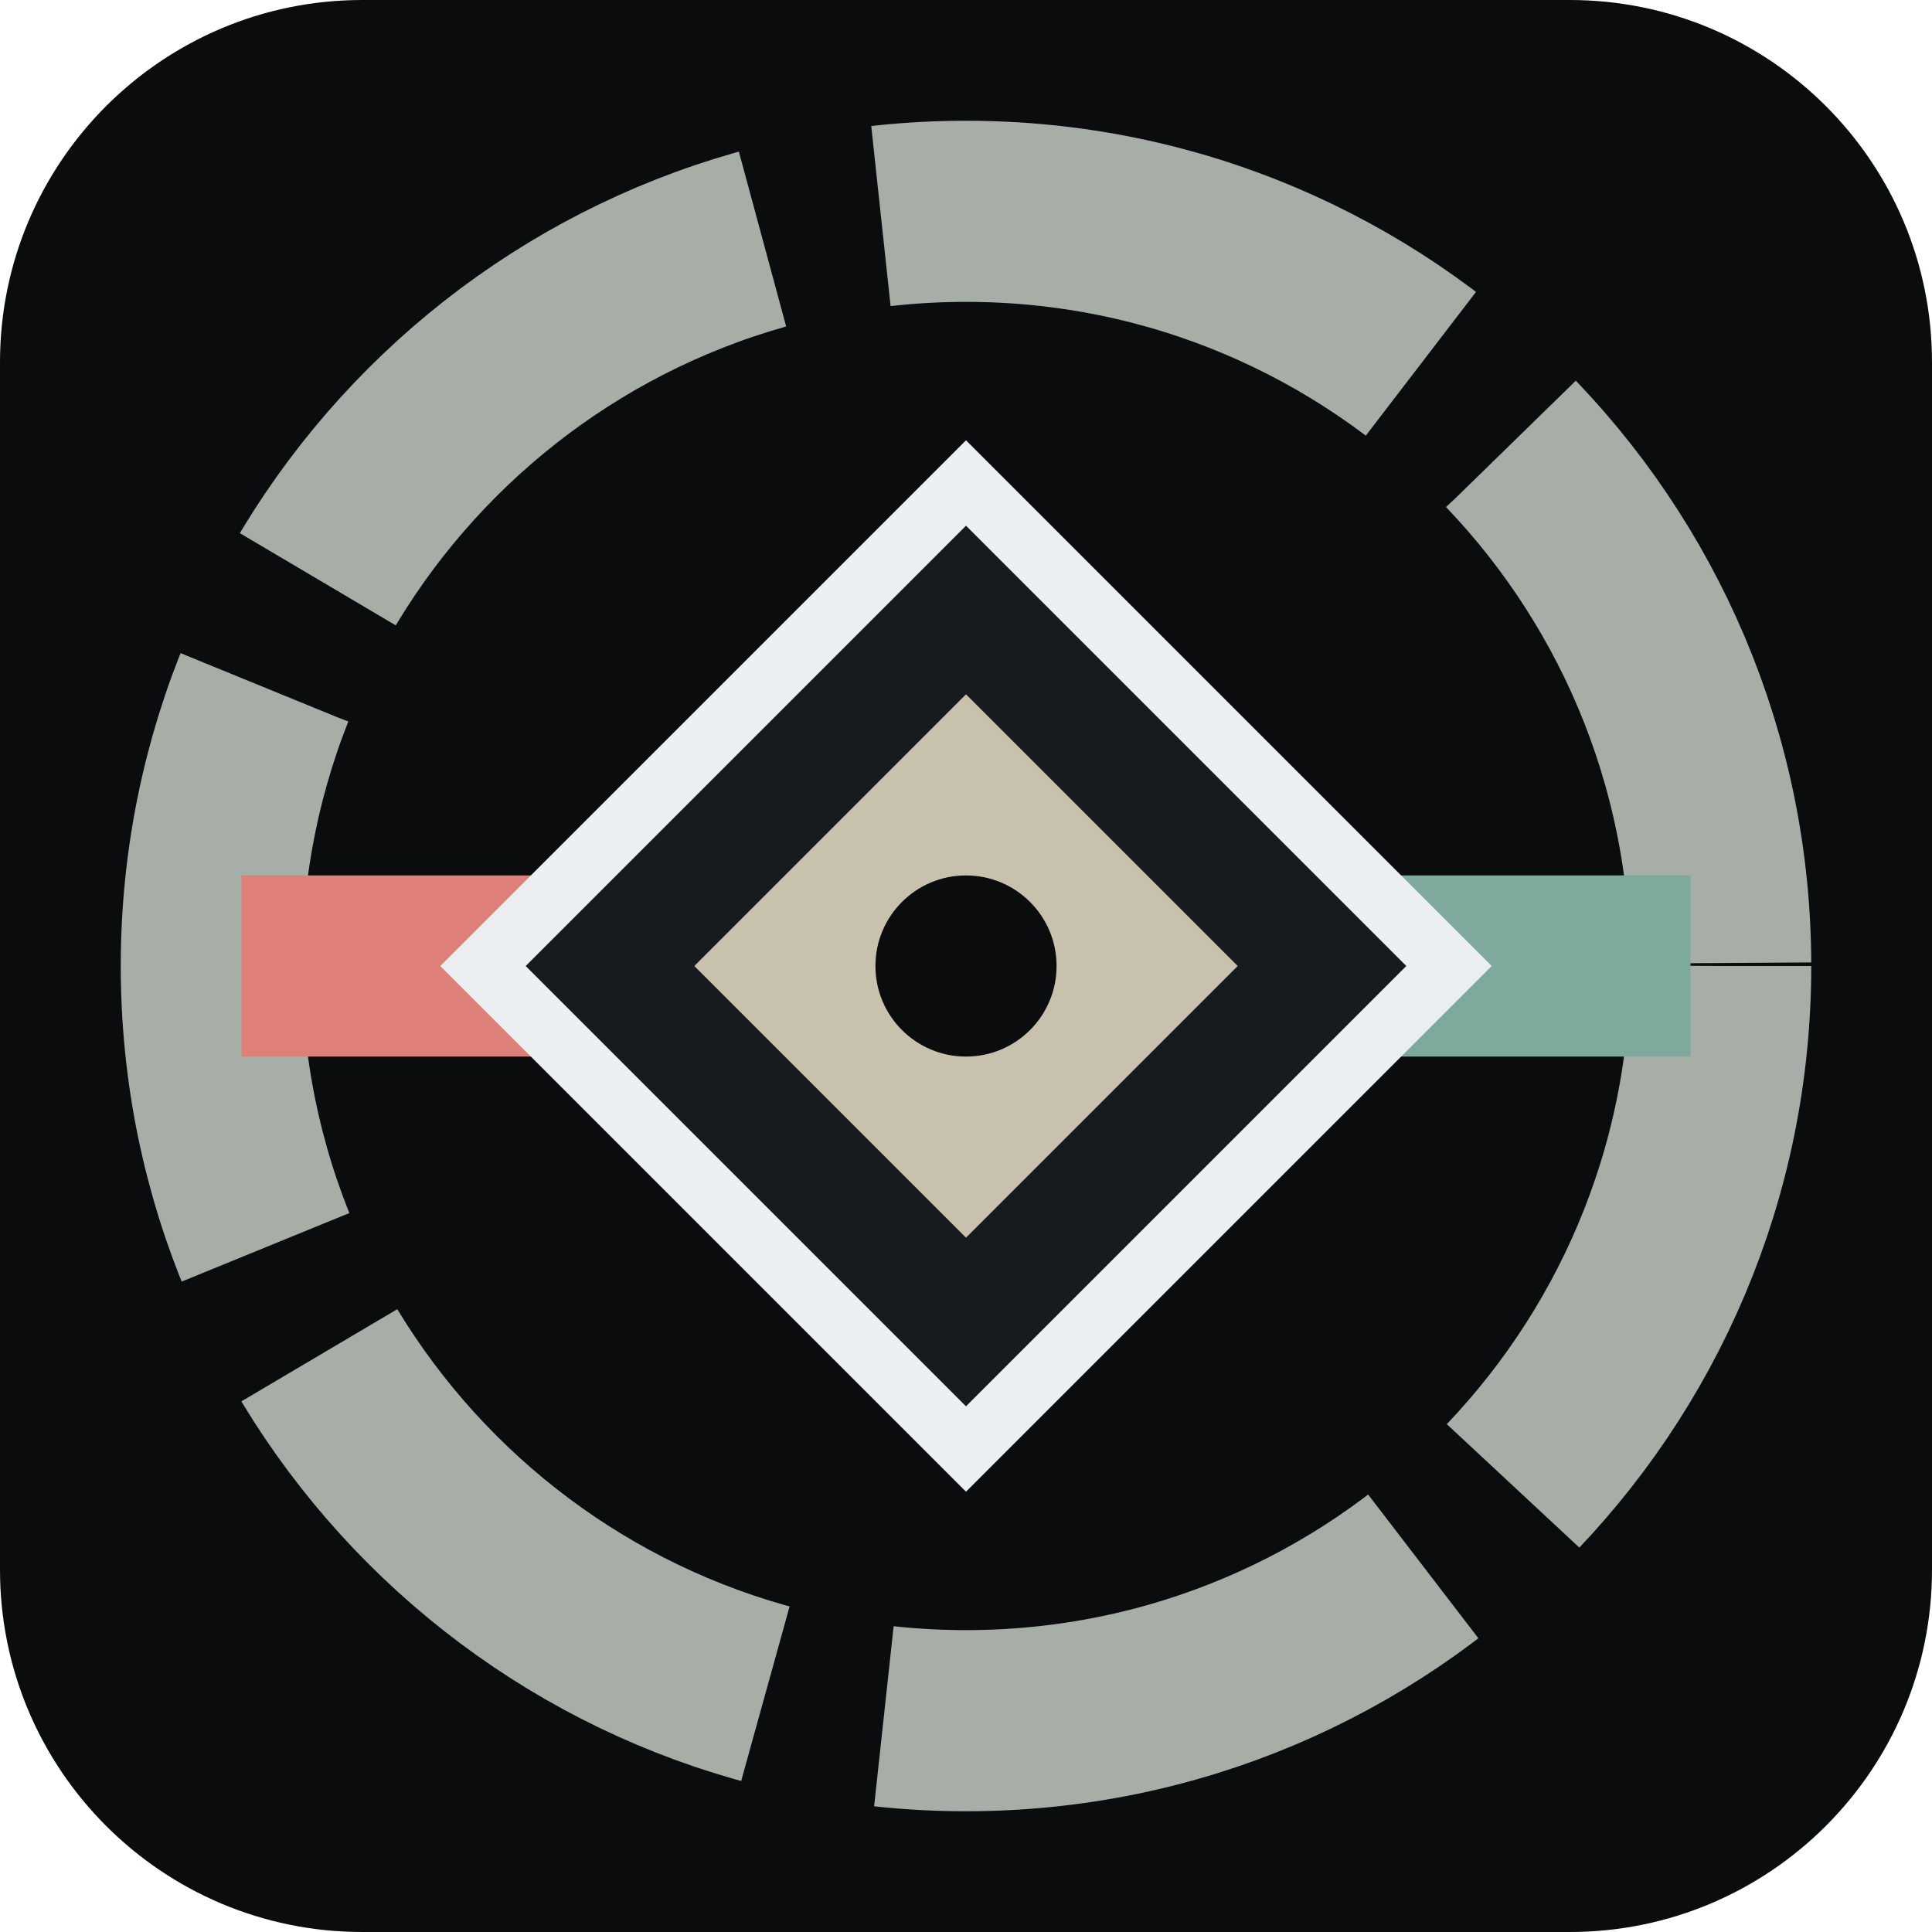
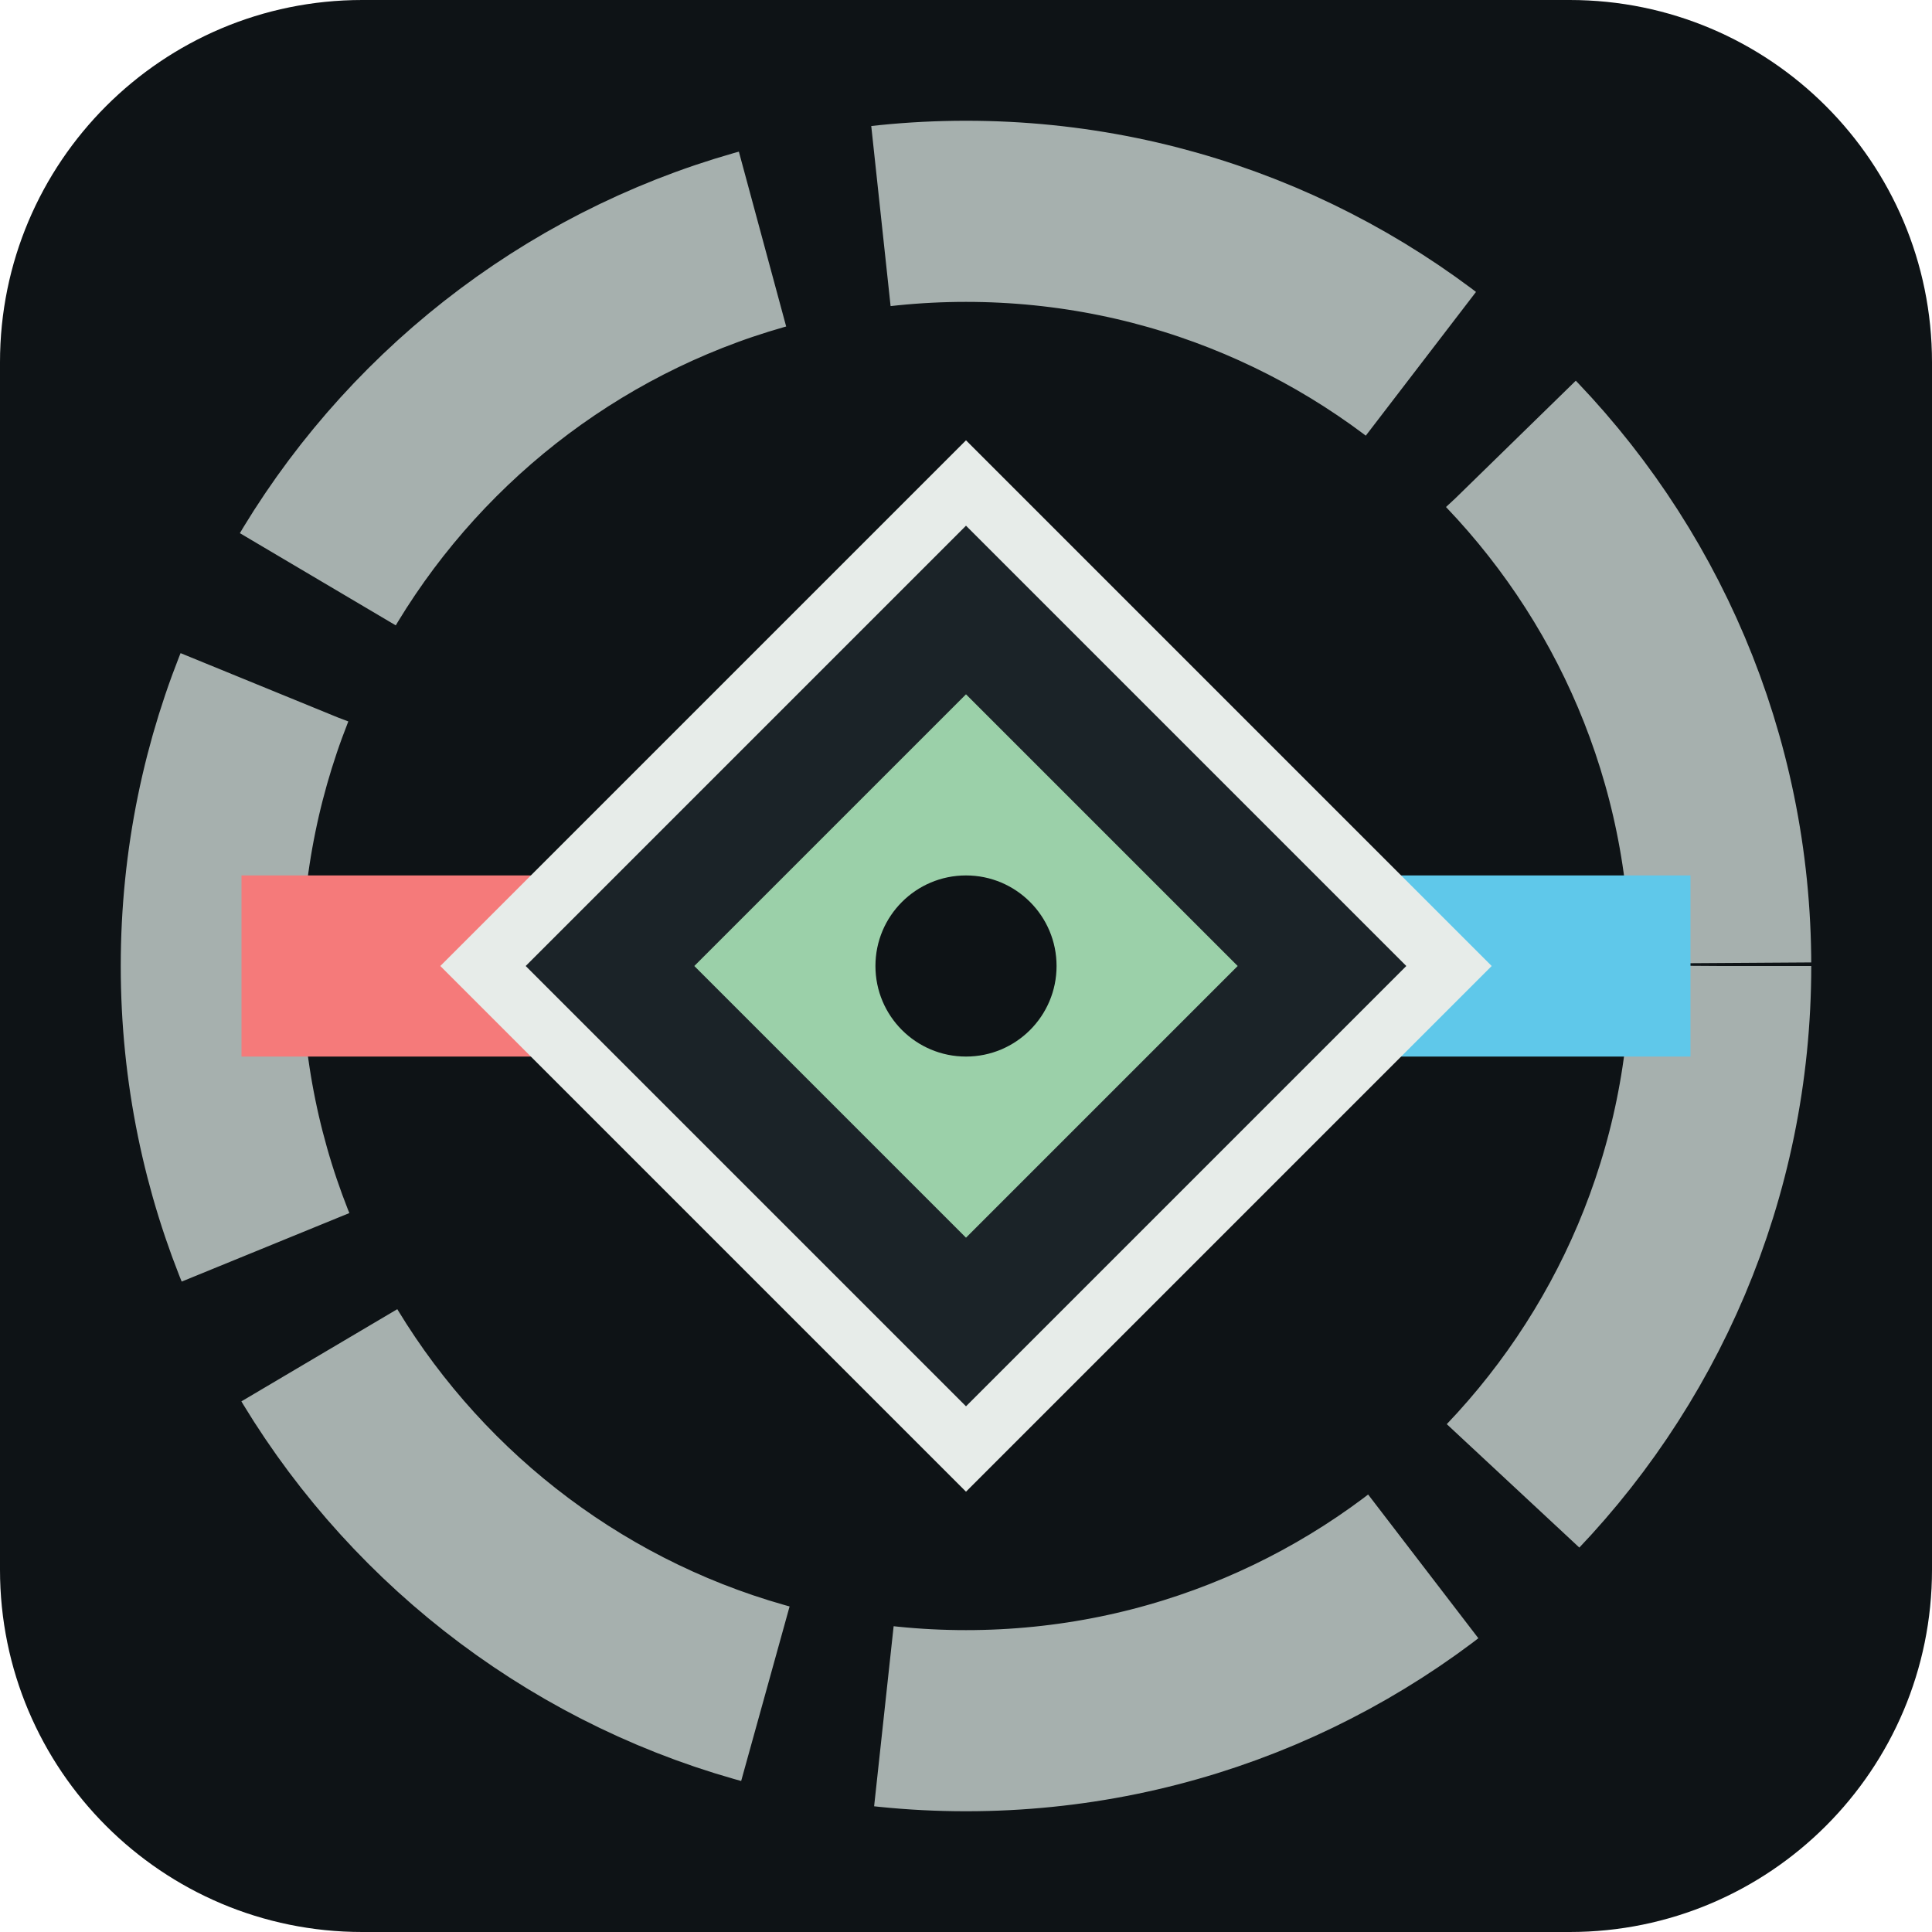
<svg xmlns="http://www.w3.org/2000/svg" viewBox="0 0 64 64">
-   <rect width="64" height="64" rx="12" fill="#0b0c0e" />
-   <circle cx="32" cy="32" r="25" fill="none" stroke="#a7aea8" stroke-width="6" stroke-dasharray="19 4" />
-   <path fill="#df8078" d="M8 29h17l7 3-7 3H8Z" />
-   <path fill="#7eaa9e" d="M56 29H39l-7 3 7 3h17Z" />
-   <path fill="#171a1e" stroke="#eceff1" stroke-width="2" d="m32 16 16 16-16 16-16-16Z" />
-   <path fill="#c8c1ae" d="m32 23 9 9-9 9-9-9Z" />
-   <circle cx="32" cy="32" r="3" fill="#0b0c0e" />
+   <rect width="64" height="64" rx="12" fill="#0e1316" />
+   <circle cx="32" cy="32" r="25" fill="none" stroke="#a6b0ae" stroke-width="6" stroke-dasharray="19 4" />
+   <path fill="#f57a7a" d="M8 29h17l7 3-7 3H8Z" />
+   <path fill="#5fc8ea" d="M56 29H39l-7 3 7 3h17Z" />
+   <path fill="#1b2328" stroke="#e7ece9" stroke-width="2" d="m32 16 16 16-16 16-16-16Z" />
+   <path fill="#9bd0a9" d="m32 23 9 9-9 9-9-9Z" />
+   <circle cx="32" cy="32" r="3" fill="#0e1316" />
</svg>
